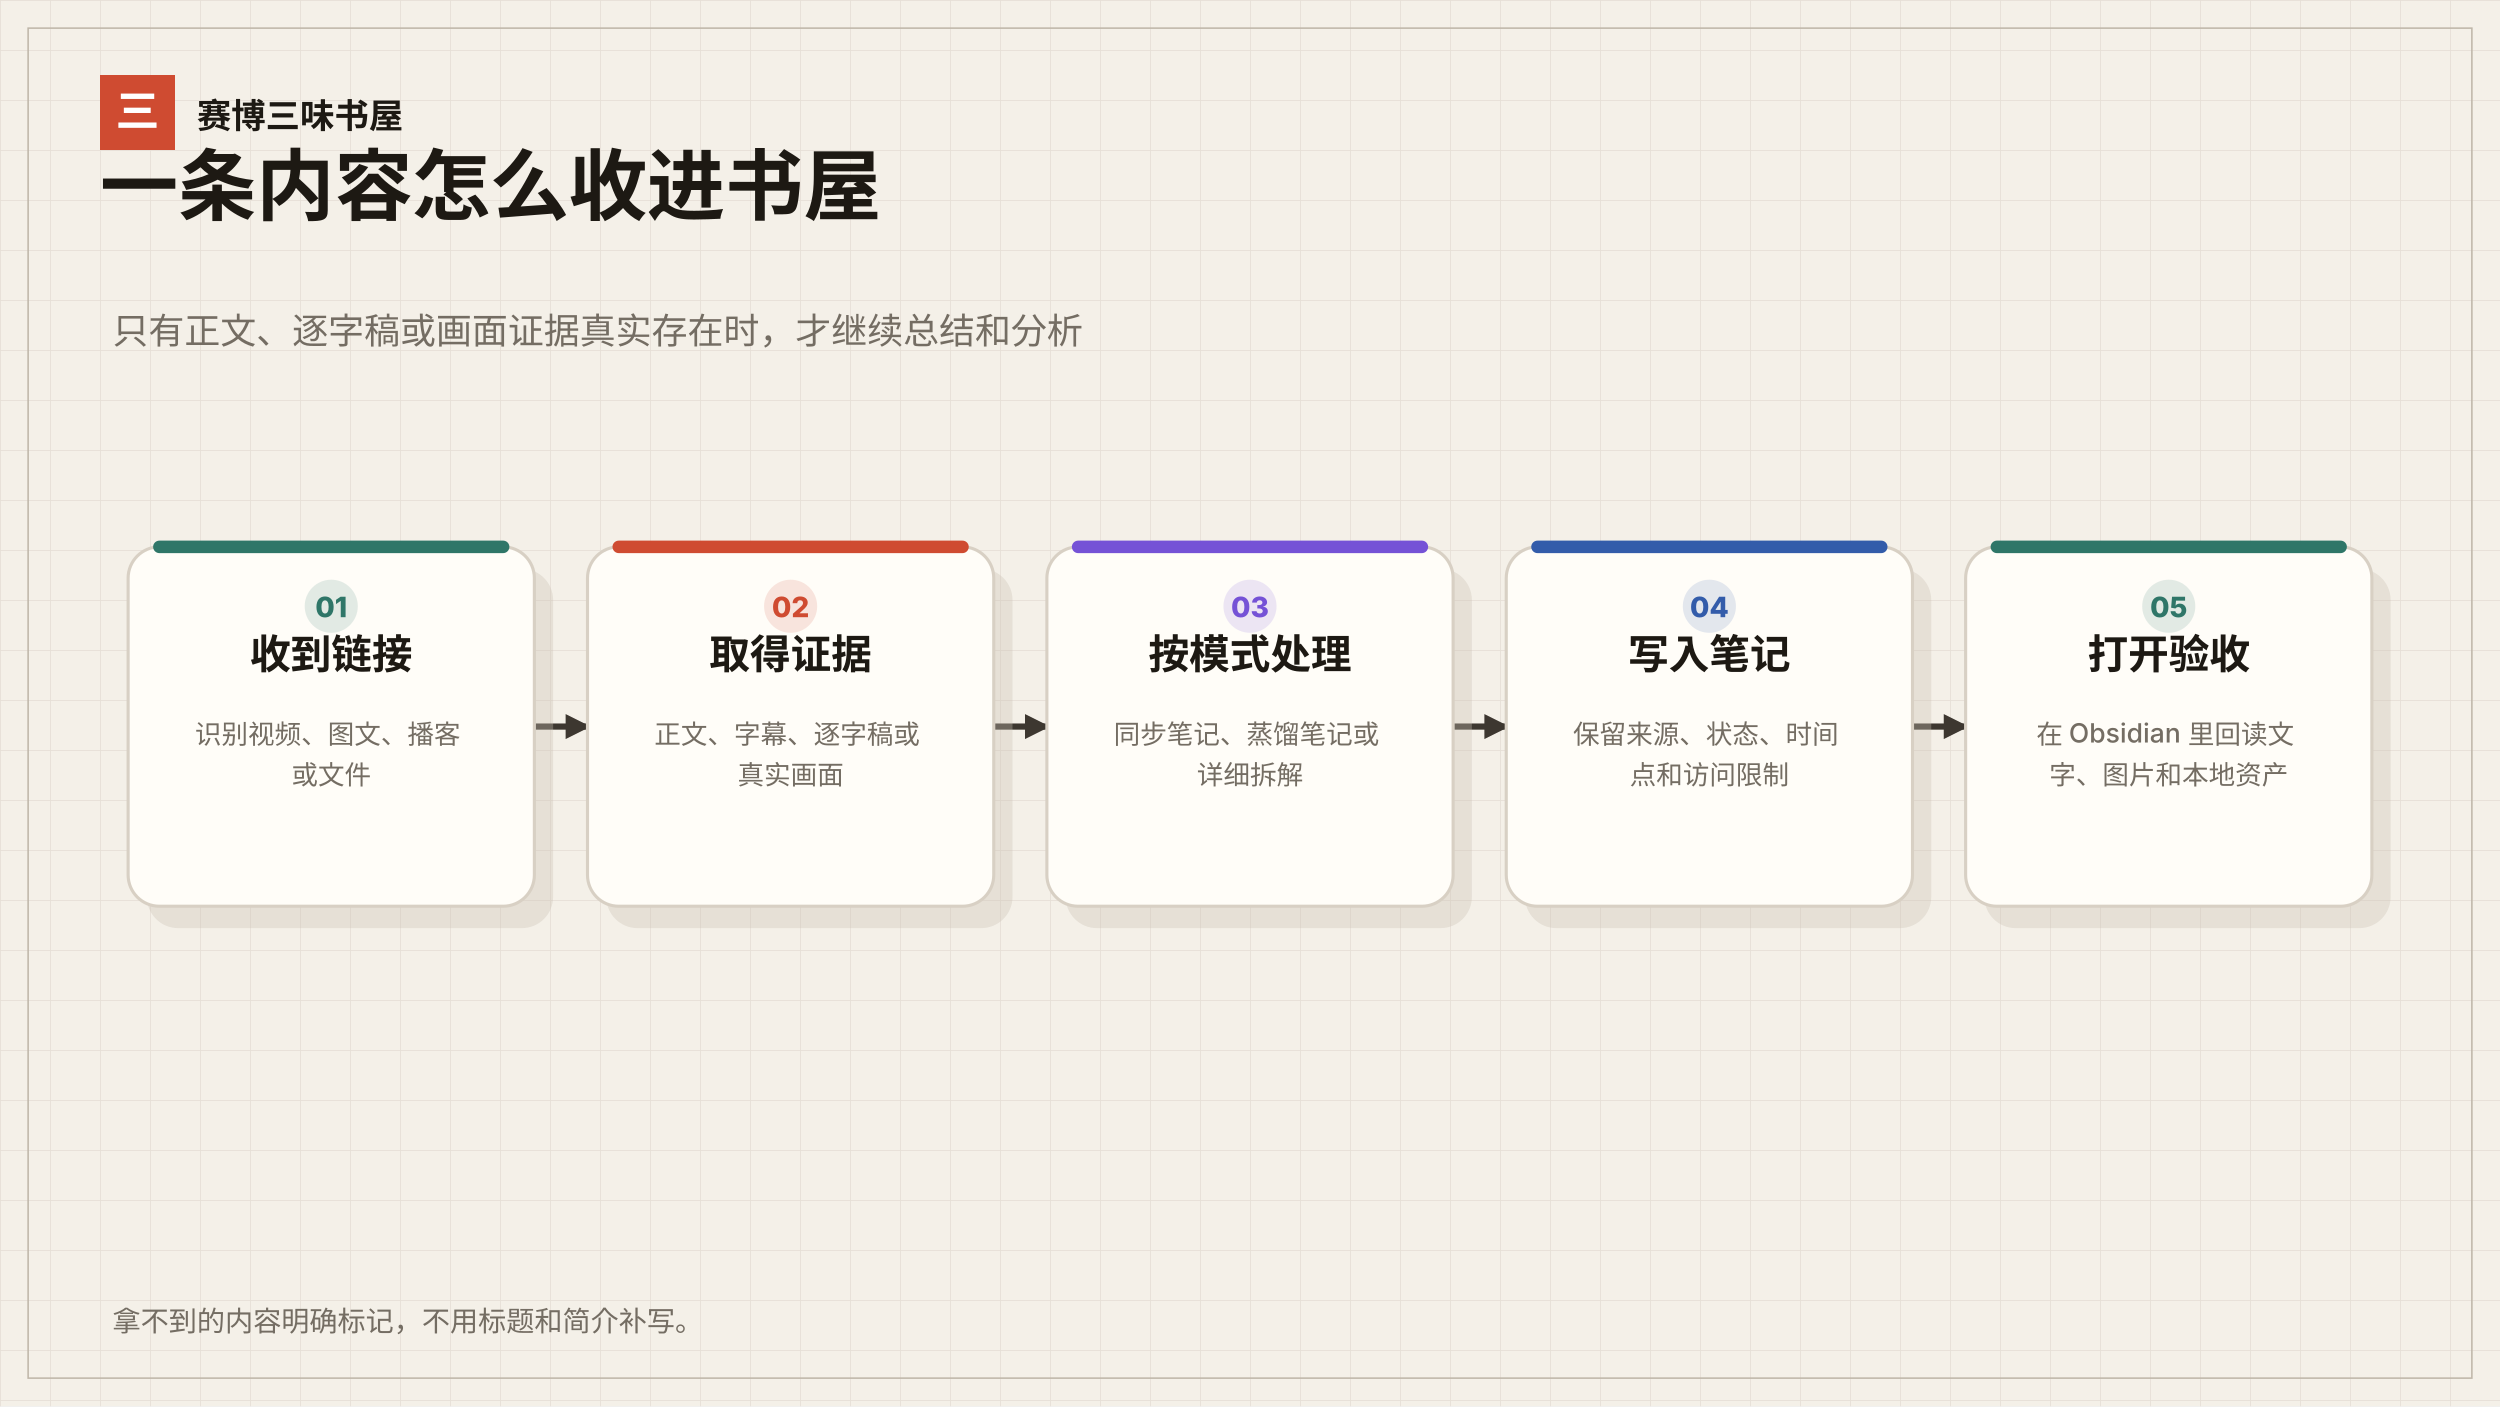
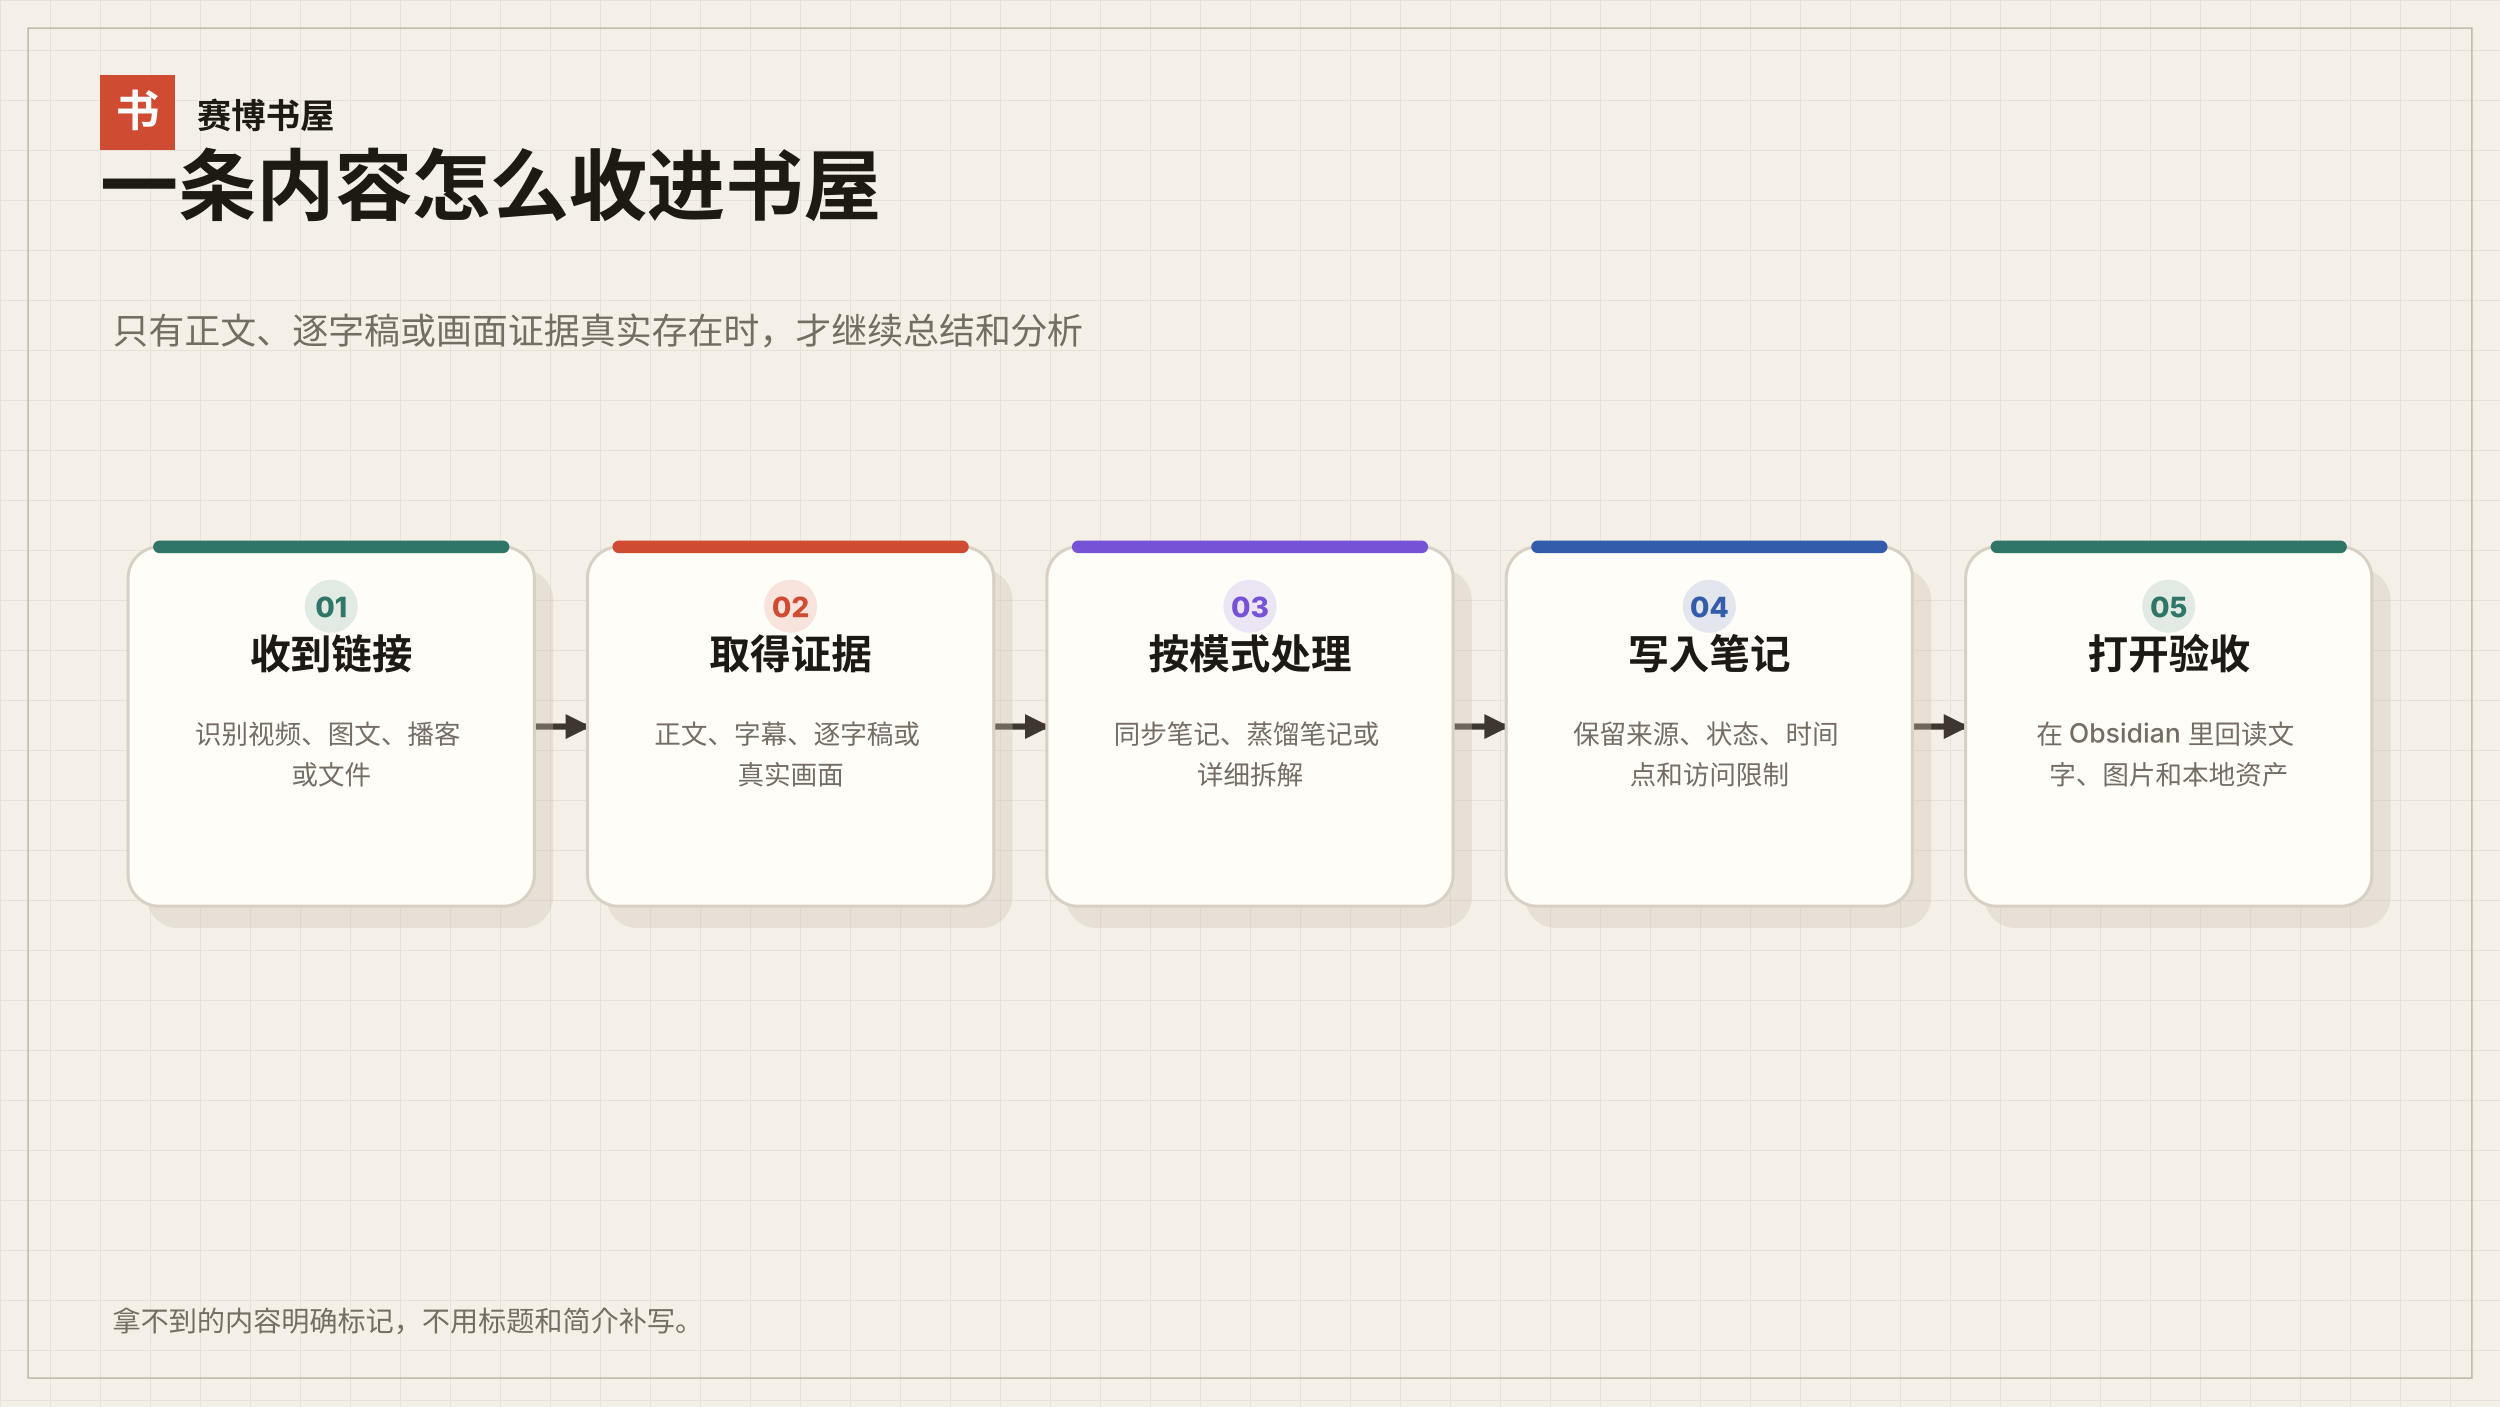
<svg xmlns="http://www.w3.org/2000/svg" width="1600" height="900" viewBox="0 0 1600 900" role="img" aria-labelledby="title description">
  <defs>
    <style>text{font-family:-apple-system,BlinkMacSystemFont,"PingFang SC","Microsoft YaHei",sans-serif}</style>
    <pattern id="grid" width="32" height="32" patternUnits="userSpaceOnUse">
      <path d="M 32 0 L 0 0 0 32" fill="none" stroke="#d7d0c4" stroke-width="1" opacity=".55" />
    </pattern>
    <marker id="arrow" markerUnits="userSpaceOnUse" markerWidth="16" markerHeight="16" refX="14" refY="8" orient="auto">
      <path d="M 0 0 L 16 8 L 0 16 z" fill="#3d3730" />
    </marker>
  </defs>
  <rect width="1600" height="900" fill="#f4f0e8" />
  <rect width="1600" height="900" fill="url(#grid)" />
  <rect x="18" y="18" width="1564" height="864" fill="none" stroke="#bfb6a9" stroke-width="1" />
  <rect x="64" y="48" width="48" height="48" fill="#cf4b31" />
-   <text x="88" y="81" text-anchor="middle" font-size="28" font-weight="900" fill="white">三</text>
-   <text x="126" y="82" font-size="22" font-weight="760" fill="#1d1913">赛博三味书屋</text>
+   <text x="88" y="81" text-anchor="middle" font-size="28" font-weight="900" fill="white">书</text>
+   <text x="126" y="82" font-size="22" font-weight="760" fill="#1d1913">赛博书屋</text>
  <text x="64.0" y="137.0" text-anchor="start" font-size="50" font-weight="850" fill="#1d1913">
    <tspan x="64.0" dy="0">一条内容怎么收进书屋</tspan>
  </text>
  <text x="72.0" y="220.0" text-anchor="start" font-size="23" font-weight="500" fill="#746d63">
    <tspan x="72.0" dy="0">只有正文、逐字稿或画面证据真实存在时，才继续总结和分析</tspan>
  </text>
  <g>
    <path d="M 342.0 465.0 C 357.3 465.0, 360.7 465.0, 376.0 465.0" fill="none" stroke="#3d3730" stroke-width="4" marker-end="url(#arrow)" />
    <path d="M 636.0 465.0 C 651.3 465.0, 654.7 465.0, 670.0 465.0" fill="none" stroke="#3d3730" stroke-width="4" marker-end="url(#arrow)" />
    <path d="M 930.0 465.0 C 945.3 465.0, 948.7 465.0, 964.0 465.0" fill="none" stroke="#3d3730" stroke-width="4" marker-end="url(#arrow)" />
    <path d="M 1224.0 465.0 C 1239.3 465.0, 1242.7 465.0, 1258.0 465.0" fill="none" stroke="#3d3730" stroke-width="4" marker-end="url(#arrow)" />
  </g>
  <g>
    <rect x="94.0" y="364.0" width="260.0" height="230.0" rx="20" fill="#c9c0b3" opacity=".34" />
    <rect x="82.0" y="350.0" width="260.0" height="230.0" rx="20" fill="#fffdf8" stroke="#d8d0c4" stroke-width="2" />
    <path d="M 102.0 350.0 H 322.0" stroke="#2f7668" stroke-width="8" stroke-linecap="round" />
    <circle cx="212.0" cy="388.0" r="17" fill="#2f7668" opacity=".14" />
    <text x="212.0" y="395.0" text-anchor="middle" font-size="18" font-weight="800" fill="#2f7668">01</text>
    <text x="212.0" y="428.0" text-anchor="middle" font-size="26" font-weight="780" fill="#1d1913">
      <tspan x="212.0" dy="0">收到链接</tspan>
    </text>
    <text x="212.0" y="476.0" text-anchor="middle" font-size="17" font-weight="500" fill="#746d63">
      <tspan x="212.0" dy="0">识别视频、图文、播客</tspan>
      <tspan x="212.0" dy="26">或文件</tspan>
    </text>
    <rect x="388.0" y="364.0" width="260.0" height="230.0" rx="20" fill="#c9c0b3" opacity=".34" />
    <rect x="376.0" y="350.0" width="260.0" height="230.0" rx="20" fill="#fffdf8" stroke="#d8d0c4" stroke-width="2" />
    <path d="M 396.0 350.0 H 616.0" stroke="#cf4b31" stroke-width="8" stroke-linecap="round" />
    <circle cx="506.0" cy="388.0" r="17" fill="#cf4b31" opacity=".14" />
    <text x="506.0" y="395.0" text-anchor="middle" font-size="18" font-weight="800" fill="#cf4b31">02</text>
    <text x="506.0" y="428.0" text-anchor="middle" font-size="26" font-weight="780" fill="#1d1913">
      <tspan x="506.0" dy="0">取得证据</tspan>
    </text>
    <text x="506.0" y="476.0" text-anchor="middle" font-size="17" font-weight="500" fill="#746d63">
      <tspan x="506.0" dy="0">正文、字幕、逐字稿或</tspan>
      <tspan x="506.0" dy="26">真实画面</tspan>
    </text>
    <rect x="682.0" y="364.0" width="260.0" height="230.0" rx="20" fill="#c9c0b3" opacity=".34" />
    <rect x="670.0" y="350.0" width="260.0" height="230.0" rx="20" fill="#fffdf8" stroke="#d8d0c4" stroke-width="2" />
    <path d="M 690.0 350.0 H 910.0" stroke="#7552d6" stroke-width="8" stroke-linecap="round" />
    <circle cx="800.0" cy="388.0" r="17" fill="#7552d6" opacity=".14" />
    <text x="800.0" y="395.0" text-anchor="middle" font-size="18" font-weight="800" fill="#7552d6">03</text>
    <text x="800.0" y="428.0" text-anchor="middle" font-size="26" font-weight="780" fill="#1d1913">
      <tspan x="800.0" dy="0">按模式处理</tspan>
    </text>
    <text x="800.0" y="476.0" text-anchor="middle" font-size="17" font-weight="500" fill="#746d63">
      <tspan x="800.0" dy="0">同步笔记、蒸馏笔记或</tspan>
      <tspan x="800.0" dy="26">详细拆解</tspan>
    </text>
    <rect x="976.0" y="364.0" width="260.0" height="230.0" rx="20" fill="#c9c0b3" opacity=".34" />
    <rect x="964.0" y="350.0" width="260.0" height="230.0" rx="20" fill="#fffdf8" stroke="#d8d0c4" stroke-width="2" />
    <path d="M 984.0 350.0 H 1204.0" stroke="#335caa" stroke-width="8" stroke-linecap="round" />
    <circle cx="1094.0" cy="388.0" r="17" fill="#335caa" opacity=".14" />
    <text x="1094.0" y="395.0" text-anchor="middle" font-size="18" font-weight="800" fill="#335caa">04</text>
    <text x="1094.0" y="428.0" text-anchor="middle" font-size="26" font-weight="780" fill="#1d1913">
      <tspan x="1094.0" dy="0">写入笔记</tspan>
    </text>
    <text x="1094.0" y="476.0" text-anchor="middle" font-size="17" font-weight="500" fill="#746d63">
      <tspan x="1094.0" dy="0">保留来源、状态、时间</tspan>
      <tspan x="1094.0" dy="26">点和访问限制</tspan>
    </text>
    <rect x="1270.0" y="364.0" width="260.0" height="230.0" rx="20" fill="#c9c0b3" opacity=".34" />
    <rect x="1258.0" y="350.0" width="260.0" height="230.0" rx="20" fill="#fffdf8" stroke="#d8d0c4" stroke-width="2" />
    <path d="M 1278.0 350.0 H 1498.0" stroke="#2f7668" stroke-width="8" stroke-linecap="round" />
    <circle cx="1388.0" cy="388.0" r="17" fill="#2f7668" opacity=".14" />
    <text x="1388.0" y="395.0" text-anchor="middle" font-size="18" font-weight="800" fill="#2f7668">05</text>
    <text x="1388.0" y="428.0" text-anchor="middle" font-size="26" font-weight="780" fill="#1d1913">
      <tspan x="1388.0" dy="0">打开验收</tspan>
    </text>
    <text x="1388.0" y="476.0" text-anchor="middle" font-size="17" font-weight="500" fill="#746d63">
      <tspan x="1388.0" dy="0">在 Obsidian 里回读文</tspan>
      <tspan x="1388.0" dy="26">字、图片和本地资产</tspan>
    </text>
  </g>
  <text x="72.0" y="852.0" text-anchor="start" font-size="18" font-weight="500" fill="#746d63">
    <tspan x="72.0" dy="0">拿不到的内容明确标记，不用标题和简介补写。</tspan>
  </text>
</svg>
